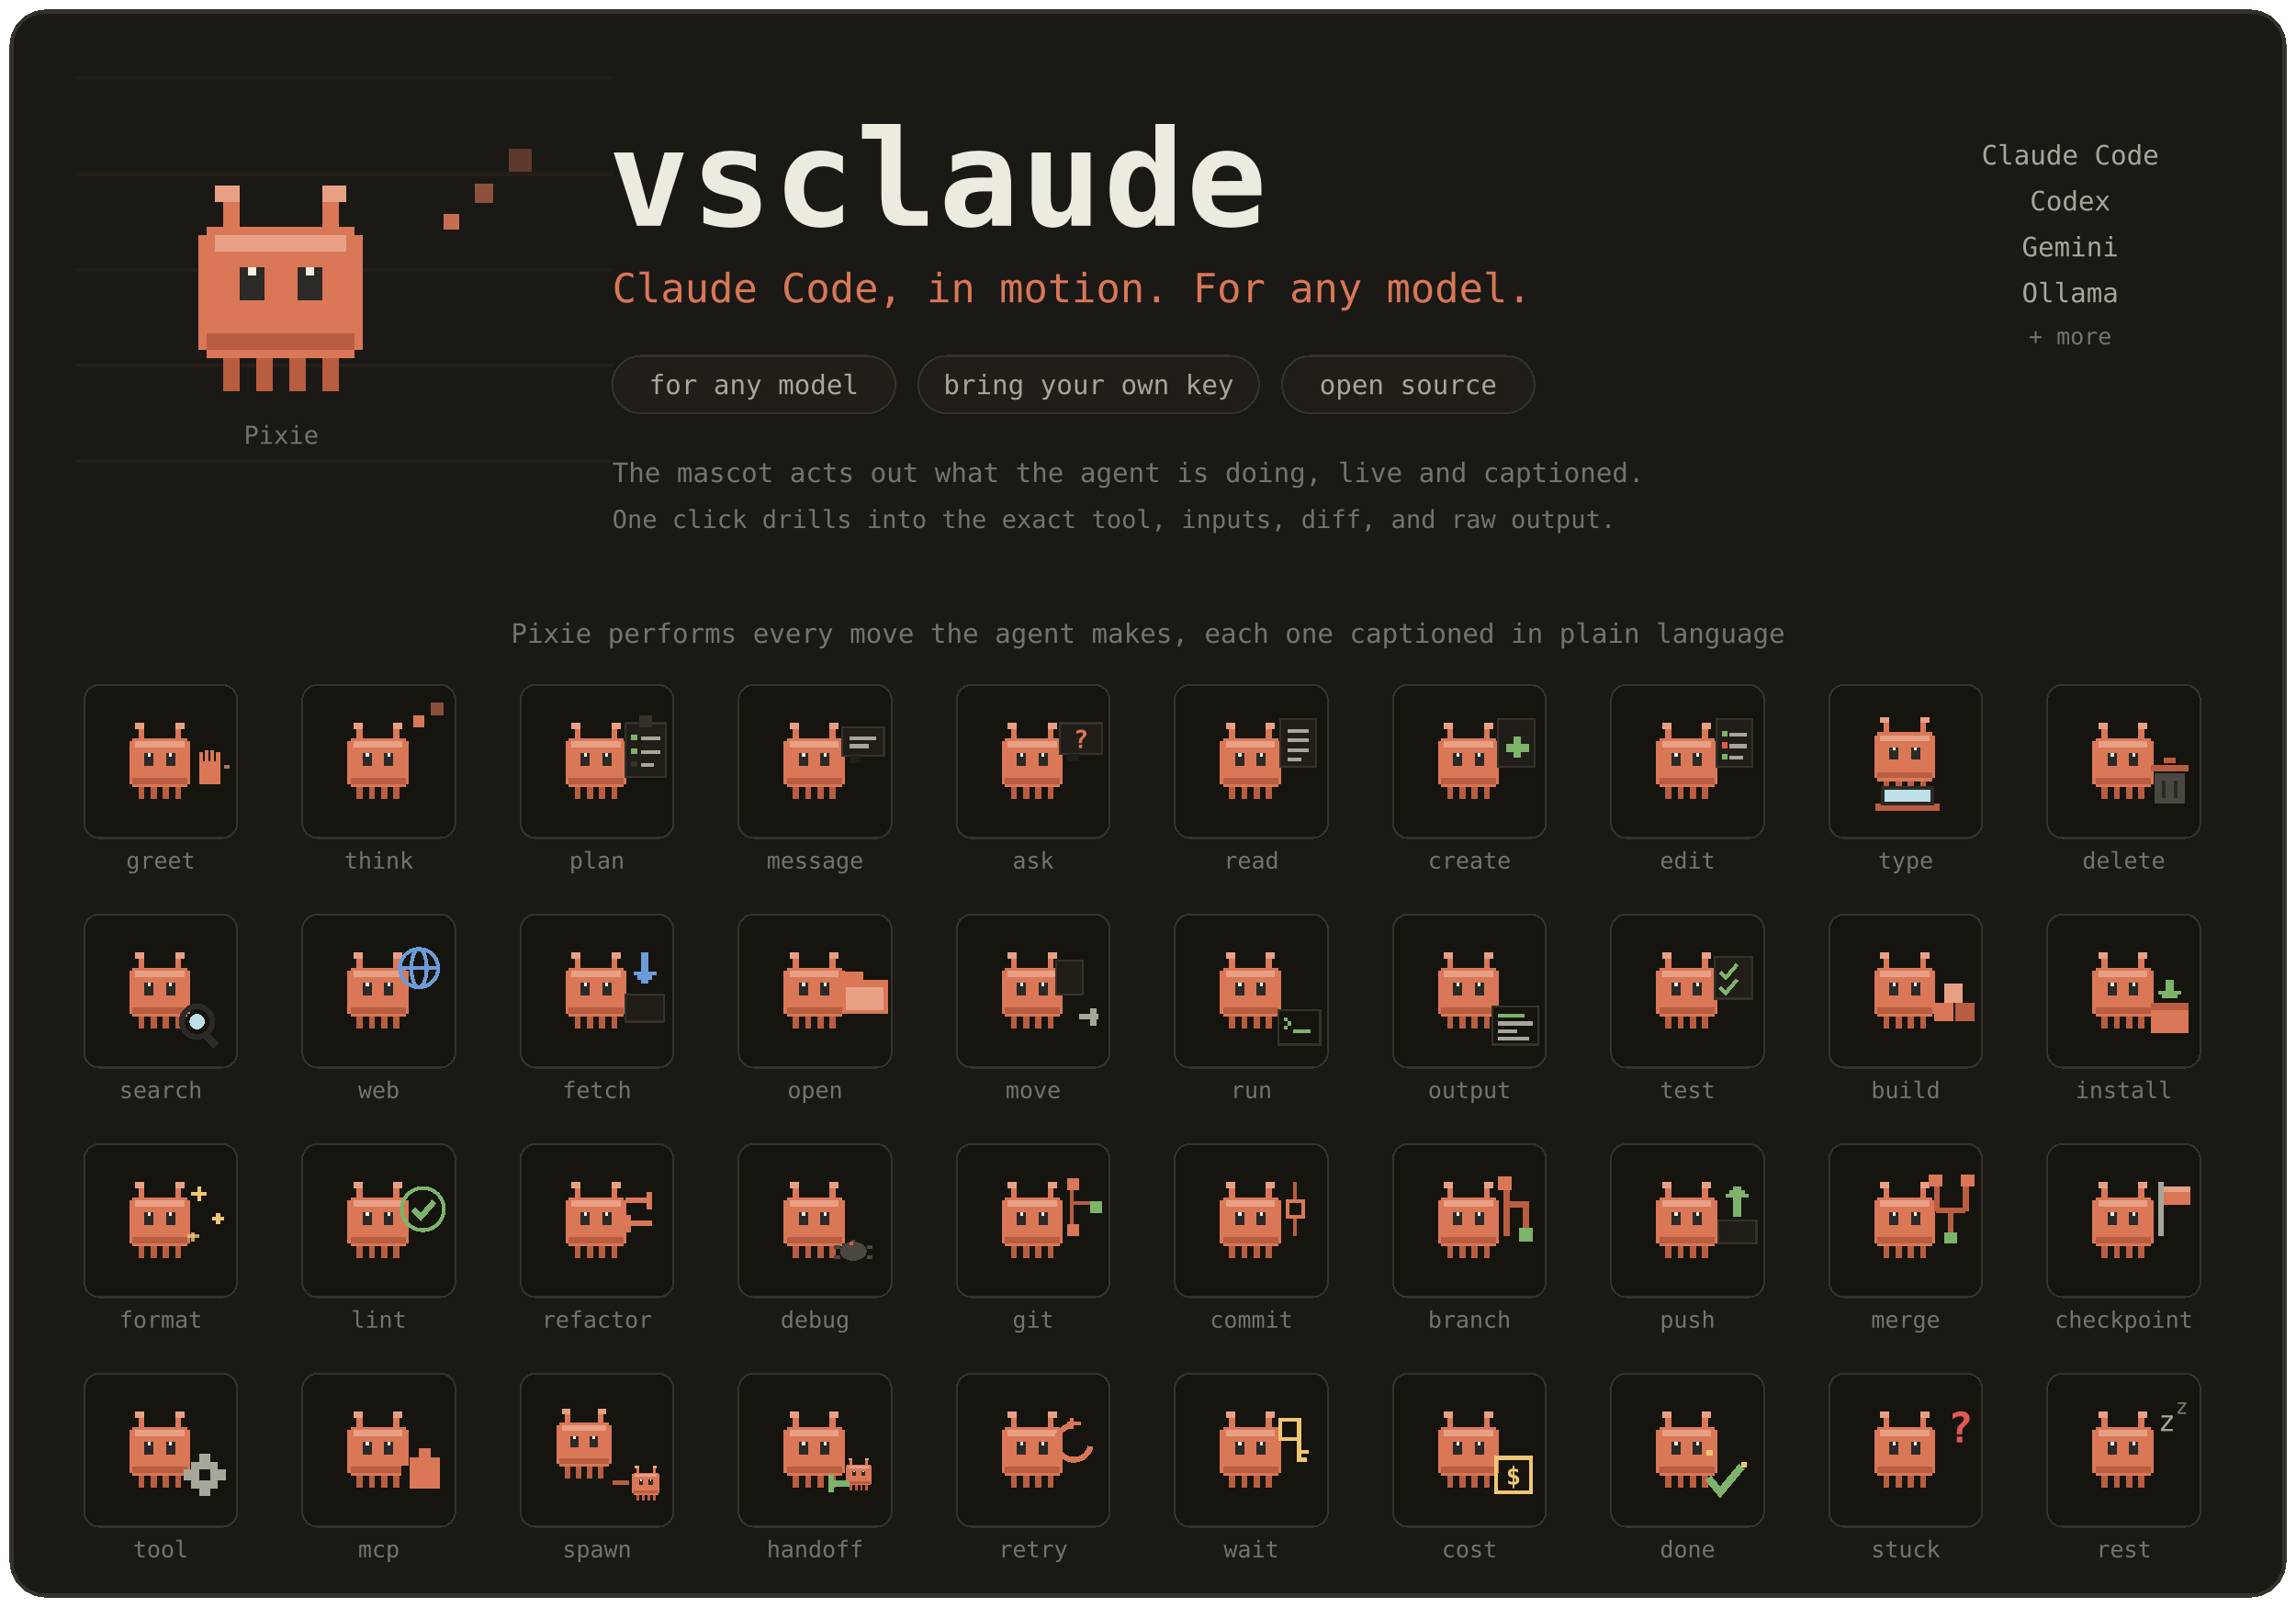
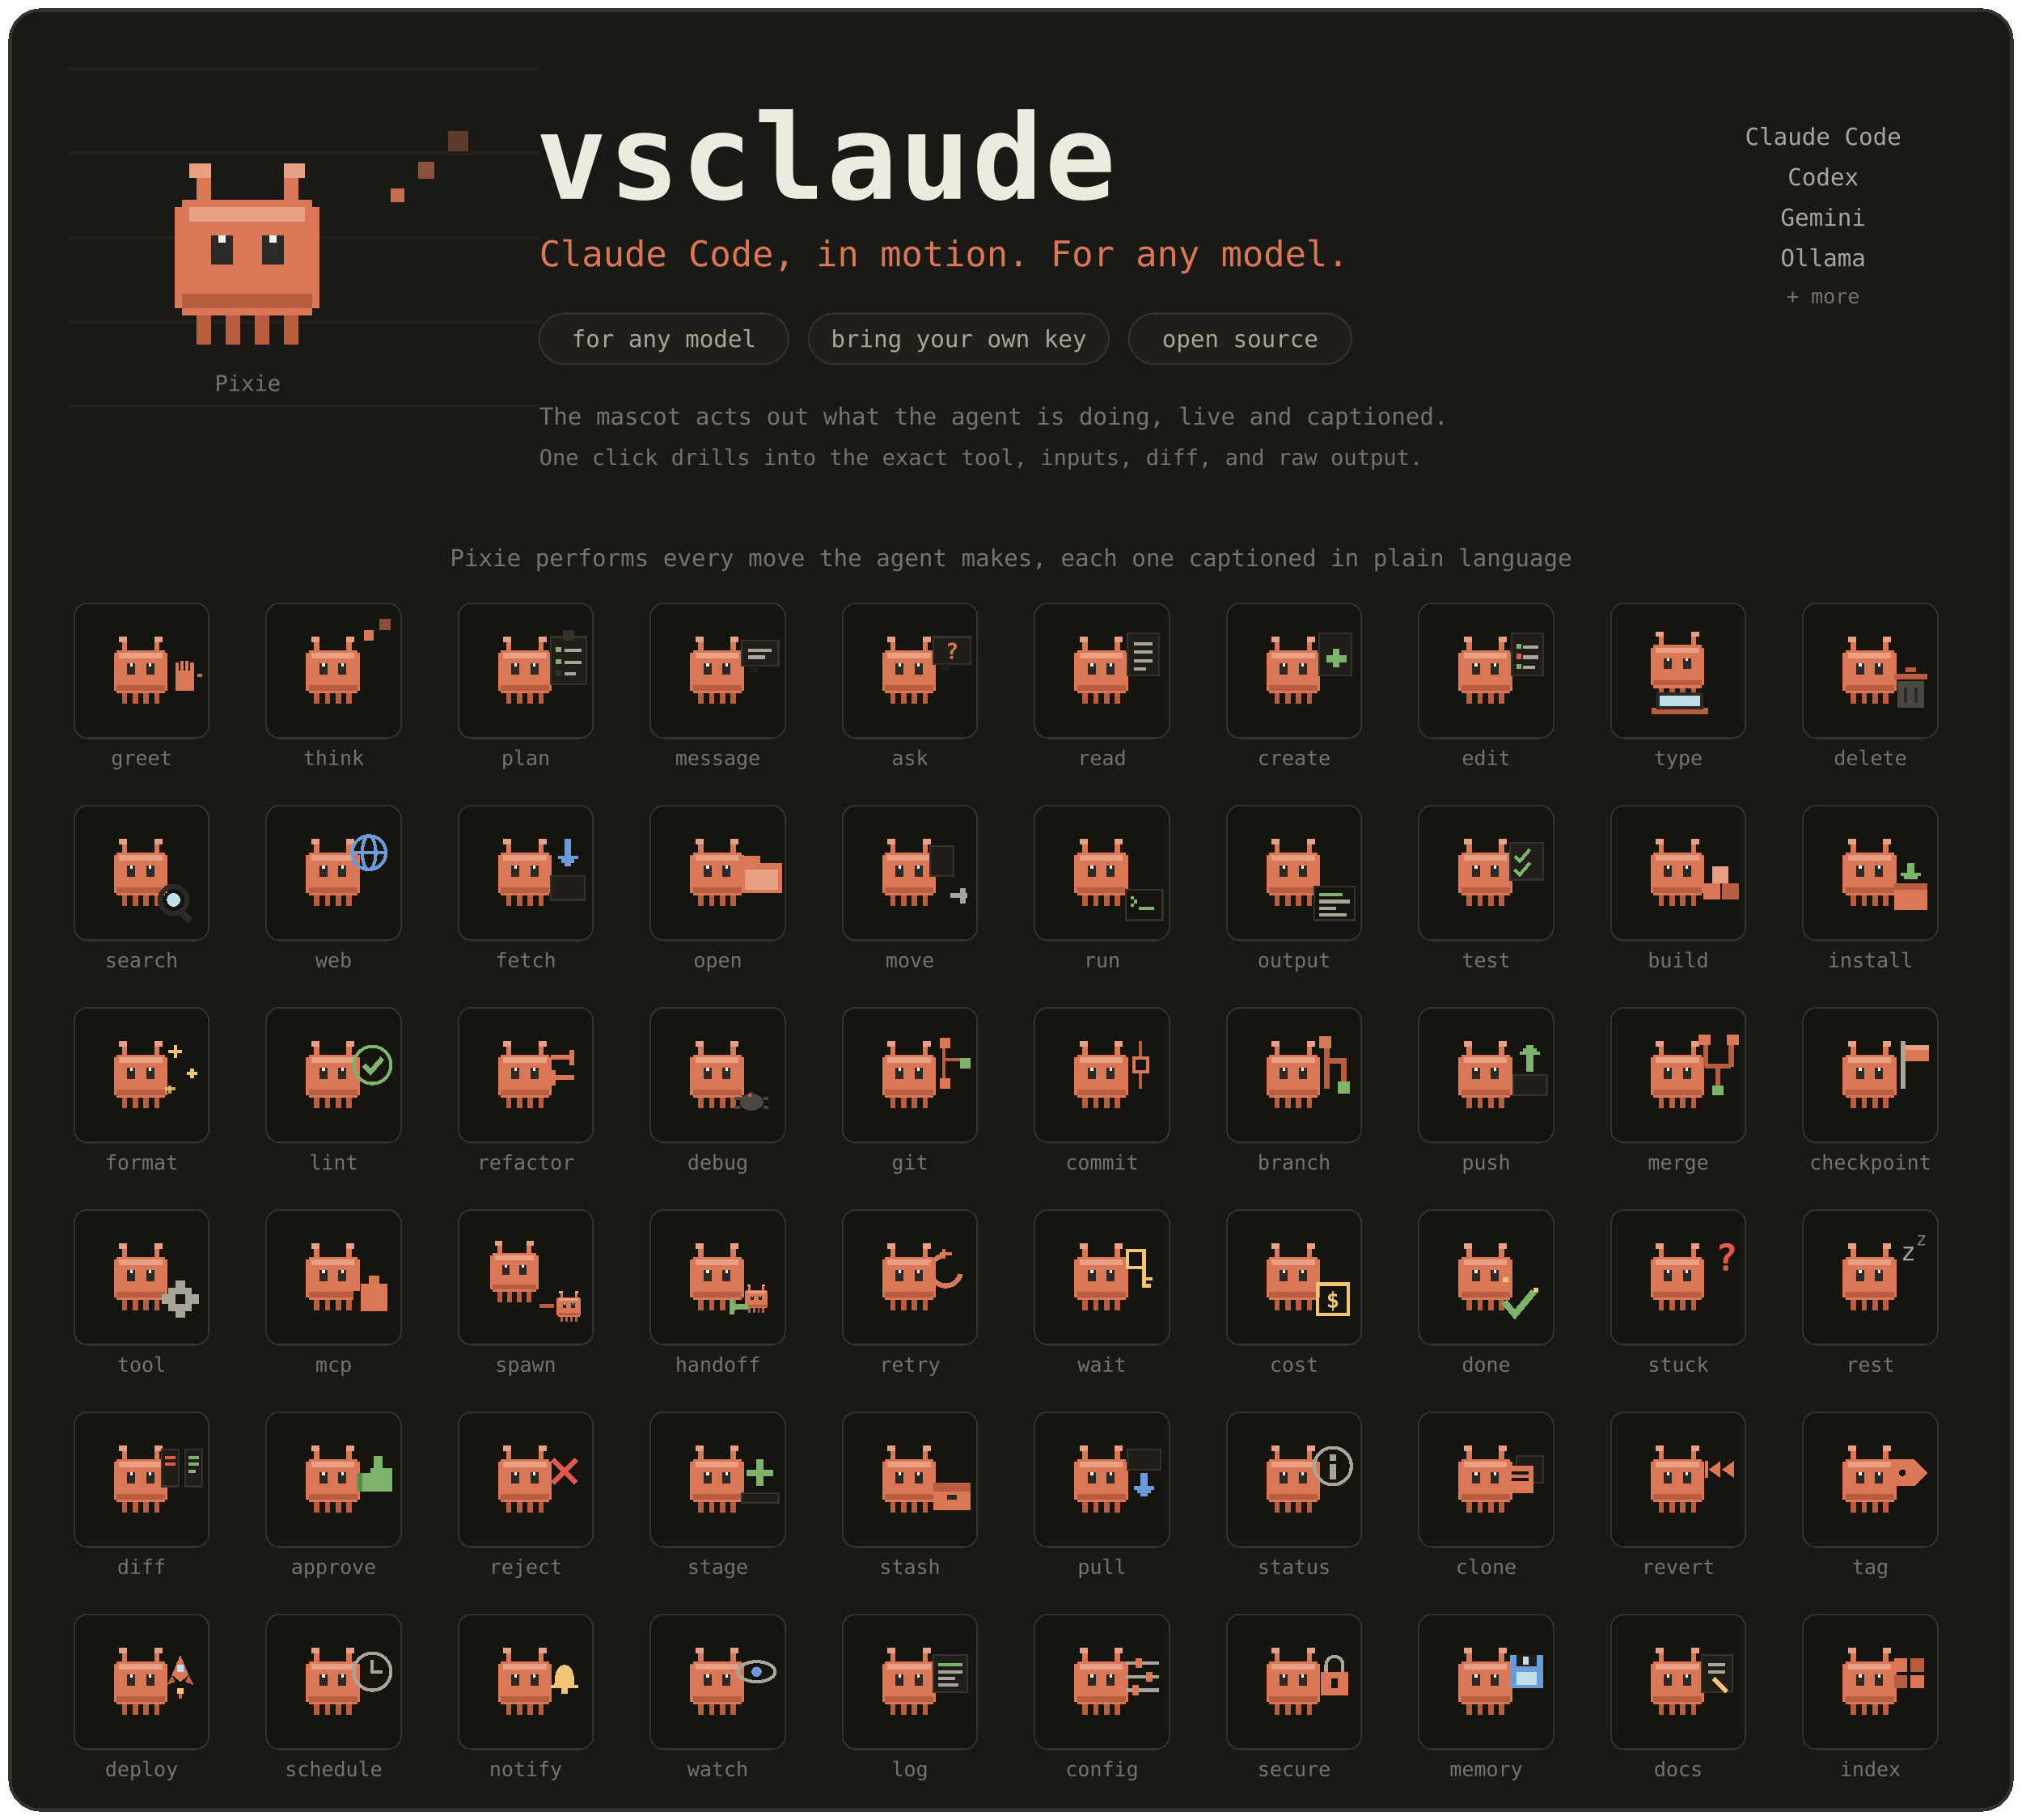
- <svg xmlns="http://www.w3.org/2000/svg" width="1200" height="840" viewBox="0 0 1200 840" font-family="'JetBrains Mono','SF Mono','DejaVu Sans Mono',monospace" shape-rendering="crispEdges">
+ <svg xmlns="http://www.w3.org/2000/svg" width="1200" height="1080" viewBox="0 0 1200 1080" font-family="'JetBrains Mono','SF Mono','DejaVu Sans Mono',monospace" shape-rendering="crispEdges">
  <defs>
    <g id="pixie">
      <rect x="9" y="4" width="2" height="4" fill="#d97757" />
      <rect x="8" y="3" width="3" height="2" fill="#e8a085" />
      <rect x="21" y="4" width="2" height="4" fill="#d97757" />
      <rect x="21" y="3" width="3" height="2" fill="#e8a085" />
      <rect x="7" y="8" width="18" height="16" fill="#d97757" />
      <rect x="6" y="9" width="20" height="14" fill="#d97757" />
      <rect x="8" y="9" width="16" height="2" fill="#e8a085" />
      <rect x="7" y="21" width="18" height="2" fill="#b85d40" />
      <rect x="11" y="13" width="3" height="4" fill="#2b2a27" />
      <rect x="18" y="13" width="3" height="4" fill="#2b2a27" />
      <rect x="12" y="13" width="1" height="1" fill="#f4efe2" />
      <rect x="19" y="13" width="1" height="1" fill="#f4efe2" />
      <rect x="9" y="24" width="2" height="4" fill="#b85d40" />
      <rect x="13" y="24" width="2" height="4" fill="#b85d40" />
      <rect x="17" y="24" width="2" height="4" fill="#b85d40" />
      <rect x="21" y="24" width="2" height="4" fill="#b85d40" />
    </g>
  </defs>
-   <rect x="6" y="6" width="1188" height="828" rx="18" fill="#1a1915" stroke="#34322a" stroke-width="2" />
+   <rect x="6" y="6" width="1188" height="1068" rx="18" fill="#1a1915" stroke="#34322a" stroke-width="2" />
  <g opacity="0.06" fill="#d97757">
    <rect x="40" y="40" width="280" height="2" />
    <rect x="40" y="90" width="280" height="2" />
    <rect x="40" y="140" width="280" height="2" />
    <rect x="40" y="190" width="280" height="2" />
    <rect x="40" y="240" width="280" height="2" />
  </g>
  <use href="#pixie" transform="translate(78,84) scale(4.3)" />
  <text x="147" y="232" font-size="13" fill="#75736b" text-anchor="middle">Pixie</text>
  <g fill="#d97757">
    <rect x="232" y="112" width="8" height="8" opacity="0.9" />
    <rect x="248" y="96" width="10" height="10" opacity="0.6" />
    <rect x="266" y="78" width="12" height="12" opacity="0.35" />
  </g>
  <text x="318" y="118" font-size="70" font-weight="700" fill="#edeae0" letter-spacing="1">vsclaude</text>
  <text x="320" y="158" font-size="21" fill="#d97757">Claude Code, in motion. For any model.</text>
  <g font-size="14" fill="#a8a69b" text-anchor="middle">
    <rect x="320" y="186" width="148" height="30" rx="15" fill="#211d18" stroke="#34322a" />
    <text x="394" y="206">for any model</text>
    <rect x="480" y="186" width="178" height="30" rx="15" fill="#211d18" stroke="#34322a" />
    <text x="569" y="206">bring your own key</text>
    <rect x="670" y="186" width="132" height="30" rx="15" fill="#211d18" stroke="#34322a" />
    <text x="736" y="206">open source</text>
  </g>
  <text x="320" y="252" font-size="14" fill="#75736b">The mascot acts out what the agent is doing, live and captioned.</text>
  <text x="320" y="276" font-size="13" fill="#75736b">One click drills into the exact tool, inputs, diff, and raw output.</text>
  <text x="1082" y="86" font-size="14" fill="#a8a69b" text-anchor="middle">Claude Code</text>
  <text x="1082" y="110" font-size="14" fill="#a8a69b" text-anchor="middle">Codex</text>
  <text x="1082" y="134" font-size="14" fill="#a8a69b" text-anchor="middle">Gemini</text>
  <text x="1082" y="158" font-size="14" fill="#a8a69b" text-anchor="middle">Ollama</text>
  <text x="1082" y="180" font-size="12" fill="#75736b" text-anchor="middle">+ more</text>
  <text x="600" y="336" font-size="14" fill="#75736b" text-anchor="middle">Pixie performs every move the agent makes, each one captioned in plain language</text>
  <g transform="translate(44 358)">
    <rect width="80" height="80" rx="8" fill="#15140f" stroke="#34322a" />
    <use href="#pixie" transform="translate(14 15) scale(1.6)" />
    <rect x="60" y="40" width="11" height="12" fill="#d97757" />
    <rect x="60" y="35" width="2" height="6" fill="#d97757" />
    <rect x="63" y="34" width="2" height="7" fill="#d97757" />
    <rect x="66" y="34" width="2" height="7" fill="#d97757" />
    <rect x="69" y="35" width="2" height="6" fill="#d97757" />
    <rect x="73" y="42" width="3" height="2" fill="#e8a085" opacity="0.7" />
  </g>
  <text x="84" y="454" font-size="12" fill="#75736b" text-anchor="middle">greet</text>
  <g transform="translate(158 358)">
    <rect width="80" height="80" rx="8" fill="#15140f" stroke="#34322a" />
    <use href="#pixie" transform="translate(14 15) scale(1.6)" />
    <rect x="58" y="16" width="6" height="6" fill="#d97757" />
    <rect x="67" y="9" width="7" height="7" fill="#d97757" opacity="0.6" />
  </g>
  <text x="198" y="454" font-size="12" fill="#75736b" text-anchor="middle">think</text>
  <g transform="translate(272 358)">
    <rect width="80" height="80" rx="8" fill="#15140f" stroke="#34322a" />
    <use href="#pixie" transform="translate(14 15) scale(1.6)" />
    <rect x="55" y="20" width="21" height="28" fill="#211d18" stroke="#34322a" />
    <rect x="62" y="16" width="7" height="6" fill="#34322a" />
    <rect x="58" y="26" width="3" height="3" fill="#7db36a" />
    <rect x="63" y="27" width="10" height="2" fill="#a8a69b" />
    <rect x="58" y="33" width="3" height="3" fill="#7db36a" />
    <rect x="63" y="34" width="10" height="2" fill="#a8a69b" />
    <rect x="58" y="40" width="3" height="3" fill="#34322a" />
    <rect x="63" y="41" width="7" height="2" fill="#a8a69b" />
  </g>
  <text x="312" y="454" font-size="12" fill="#75736b" text-anchor="middle">plan</text>
  <g transform="translate(386 358)">
    <rect width="80" height="80" rx="8" fill="#15140f" stroke="#34322a" />
    <use href="#pixie" transform="translate(14 15) scale(1.6)" />
    <rect x="54" y="22" width="22" height="15" fill="#211d18" stroke="#34322a" />
    <rect x="58" y="37" width="6" height="4" fill="#211d18" />
    <rect x="58" y="27" width="14" height="2" fill="#a8a69b" />
    <rect x="58" y="31" width="10" height="2" fill="#a8a69b" />
  </g>
  <text x="426" y="454" font-size="12" fill="#75736b" text-anchor="middle">message</text>
  <g transform="translate(500 358)">
    <rect width="80" height="80" rx="8" fill="#15140f" stroke="#34322a" />
    <use href="#pixie" transform="translate(14 15) scale(1.6)" />
    <rect x="54" y="20" width="22" height="16" fill="#211d18" stroke="#34322a" />
    <rect x="58" y="36" width="6" height="4" fill="#211d18" />
    <text x="65" y="33" font-size="13" font-weight="700" fill="#d97757" text-anchor="middle">?</text>
  </g>
  <text x="540" y="454" font-size="12" fill="#75736b" text-anchor="middle">ask</text>
  <g transform="translate(614 358)">
    <rect width="80" height="80" rx="8" fill="#15140f" stroke="#34322a" />
    <use href="#pixie" transform="translate(14 15) scale(1.6)" />
    <rect x="55" y="18" width="19" height="25" fill="#211d18" stroke="#34322a" />
    <rect x="59" y="23" width="11" height="2" fill="#a8a69b" />
    <rect x="59" y="28" width="11" height="2" fill="#a8a69b" />
    <rect x="59" y="33" width="11" height="2" fill="#a8a69b" />
    <rect x="59" y="38" width="7" height="2" fill="#a8a69b" />
  </g>
  <text x="654" y="454" font-size="12" fill="#75736b" text-anchor="middle">read</text>
  <g transform="translate(728 358)">
    <rect width="80" height="80" rx="8" fill="#15140f" stroke="#34322a" />
    <use href="#pixie" transform="translate(14 15) scale(1.6)" />
    <rect x="55" y="18" width="19" height="25" fill="#211d18" stroke="#34322a" />
    <rect x="63" y="27" width="4" height="11" fill="#7db36a" />
    <rect x="59" y="31" width="12" height="4" fill="#7db36a" />
  </g>
  <text x="768" y="454" font-size="12" fill="#75736b" text-anchor="middle">create</text>
  <g transform="translate(842 358)">
    <rect width="80" height="80" rx="8" fill="#15140f" stroke="#34322a" />
    <use href="#pixie" transform="translate(14 15) scale(1.6)" />
    <rect x="55" y="18" width="19" height="25" fill="#211d18" stroke="#34322a" />
    <rect x="58" y="24" width="3" height="3" fill="#7db36a" />
    <rect x="62" y="25" width="9" height="2" fill="#a8a69b" />
    <rect x="58" y="30" width="3" height="3" fill="#e0594e" />
    <rect x="62" y="31" width="9" height="2" fill="#a8a69b" />
    <rect x="58" y="36" width="3" height="3" fill="#7db36a" />
    <rect x="62" y="37" width="7" height="2" fill="#a8a69b" />
  </g>
  <text x="882" y="454" font-size="12" fill="#75736b" text-anchor="middle">edit</text>
  <g transform="translate(956 358)">
    <rect width="80" height="80" rx="8" fill="#15140f" stroke="#34322a" />
    <use href="#pixie" transform="translate(14 12) scale(1.6)" />
    <rect x="24" y="62" width="34" height="4" fill="#b85d40" />
    <rect x="27" y="53" width="28" height="10" fill="#2b2a27" />
    <rect x="29" y="55" width="24" height="6" fill="#bfe0e8" />
  </g>
  <text x="996" y="454" font-size="12" fill="#75736b" text-anchor="middle">type</text>
  <g transform="translate(1070 358)">
    <rect width="80" height="80" rx="8" fill="#15140f" stroke="#34322a" />
    <use href="#pixie" transform="translate(14 15) scale(1.6)" />
    <rect x="56" y="46" width="16" height="16" fill="#4a4640" />
    <rect x="54" y="42" width="20" height="3" fill="#b85d40" />
    <rect x="61" y="38" width="6" height="3" fill="#b85d40" />
    <rect x="60" y="50" width="2" height="9" fill="#2b2a27" />
    <rect x="66" y="50" width="2" height="9" fill="#2b2a27" />
  </g>
  <text x="1110" y="454" font-size="12" fill="#75736b" text-anchor="middle">delete</text>
  <g transform="translate(44 478)">
    <rect width="80" height="80" rx="8" fill="#15140f" stroke="#34322a" />
    <use href="#pixie" transform="translate(14 15) scale(1.6)" />
    <circle cx="59" cy="56" r="8" fill="none" stroke="#2b2a27" stroke-width="3" />
    <circle cx="59" cy="56" r="4" fill="#bfe0e8" />
    <rect x="64" y="61" width="9" height="4" fill="#2b2a27" transform="rotate(45 64 61)" />
  </g>
  <text x="84" y="574" font-size="12" fill="#75736b" text-anchor="middle">search</text>
  <g transform="translate(158 478)">
    <rect width="80" height="80" rx="8" fill="#15140f" stroke="#34322a" />
    <use href="#pixie" transform="translate(14 15) scale(1.6)" />
    <circle cx="61" cy="28" r="10" fill="none" stroke="#6c9bd9" stroke-width="2" />
    <rect x="51" y="27" width="20" height="2" fill="#6c9bd9" />
    <ellipse cx="61" cy="28" rx="4" ry="10" fill="none" stroke="#6c9bd9" stroke-width="2" />
  </g>
  <text x="198" y="574" font-size="12" fill="#75736b" text-anchor="middle">web</text>
  <g transform="translate(272 478)">
    <rect width="80" height="80" rx="8" fill="#15140f" stroke="#34322a" />
    <use href="#pixie" transform="translate(14 15) scale(1.6)" />
    <rect x="55" y="42" width="20" height="14" fill="#211d18" stroke="#34322a" />
    <rect x="63" y="20" width="4" height="12" fill="#6c9bd9" />
    <rect x="59" y="30" width="12" height="2" fill="#6c9bd9" />
    <rect x="61" y="32" width="8" height="2" fill="#6c9bd9" />
    <rect x="63" y="34" width="4" height="2" fill="#6c9bd9" />
  </g>
  <text x="312" y="574" font-size="12" fill="#75736b" text-anchor="middle">fetch</text>
  <g transform="translate(386 478)">
    <rect width="80" height="80" rx="8" fill="#15140f" stroke="#34322a" />
    <use href="#pixie" transform="translate(14 15) scale(1.6)" />
    <rect x="54" y="30" width="11" height="5" fill="#d97757" />
    <rect x="54" y="34" width="24" height="18" fill="#d97757" />
    <rect x="56" y="38" width="20" height="12" fill="#e8a085" />
  </g>
  <text x="426" y="574" font-size="12" fill="#75736b" text-anchor="middle">open</text>
  <g transform="translate(500 478)">
    <rect width="80" height="80" rx="8" fill="#15140f" stroke="#34322a" />
    <use href="#pixie" transform="translate(14 15) scale(1.6)" />
    <rect x="52" y="24" width="14" height="18" fill="#211d18" stroke="#34322a" />
    <rect x="64" y="52" width="10" height="3" fill="#a8a69b" />
    <rect x="70" y="49" width="3" height="3" fill="#a8a69b" />
    <rect x="70" y="55" width="3" height="3" fill="#a8a69b" />
  </g>
  <text x="540" y="574" font-size="12" fill="#75736b" text-anchor="middle">move</text>
  <g transform="translate(614 478)">
    <rect width="80" height="80" rx="8" fill="#15140f" stroke="#34322a" />
    <use href="#pixie" transform="translate(14 15) scale(1.6)" />
    <rect x="54" y="50" width="22" height="18" fill="#15140f" stroke="#34322a" />
    <rect x="57" y="54" width="2" height="2" fill="#7db36a" />
    <rect x="59" y="56" width="2" height="2" fill="#7db36a" />
    <rect x="57" y="58" width="2" height="2" fill="#7db36a" />
    <rect x="62" y="60" width="9" height="2" fill="#7db36a" />
  </g>
  <text x="654" y="574" font-size="12" fill="#75736b" text-anchor="middle">run</text>
  <g transform="translate(728 478)">
    <rect width="80" height="80" rx="8" fill="#15140f" stroke="#34322a" />
    <use href="#pixie" transform="translate(14 15) scale(1.6)" />
    <rect x="52" y="48" width="24" height="20" fill="#15140f" stroke="#34322a" />
    <rect x="55" y="52" width="14" height="2" fill="#7db36a" />
    <rect x="55" y="56" width="18" height="2" fill="#a8a69b" />
    <rect x="55" y="60" width="10" height="2" fill="#a8a69b" />
    <rect x="55" y="64" width="16" height="2" fill="#a8a69b" />
  </g>
  <text x="768" y="574" font-size="12" fill="#75736b" text-anchor="middle">output</text>
  <g transform="translate(842 478)">
    <rect width="80" height="80" rx="8" fill="#15140f" stroke="#34322a" />
    <use href="#pixie" transform="translate(14 15) scale(1.6)" />
    <rect x="54" y="22" width="20" height="22" fill="#211d18" stroke="#34322a" />
    <path d="M 57 30 l 3 3 l 6 -7" stroke="#7db36a" stroke-width="2" fill="none" />
    <path d="M 57 38 l 3 3 l 6 -7" stroke="#7db36a" stroke-width="2" fill="none" />
  </g>
  <text x="882" y="574" font-size="12" fill="#75736b" text-anchor="middle">test</text>
  <g transform="translate(956 478)">
    <rect width="80" height="80" rx="8" fill="#15140f" stroke="#34322a" />
    <use href="#pixie" transform="translate(14 15) scale(1.6)" />
    <rect x="55" y="46" width="10" height="10" fill="#d97757" />
    <rect x="66" y="46" width="10" height="10" fill="#b85d40" />
    <rect x="60" y="36" width="10" height="10" fill="#e8a085" />
  </g>
  <text x="996" y="574" font-size="12" fill="#75736b" text-anchor="middle">build</text>
  <g transform="translate(1070 478)">
    <rect width="80" height="80" rx="8" fill="#15140f" stroke="#34322a" />
    <use href="#pixie" transform="translate(14 15) scale(1.6)" />
    <rect x="62" y="34" width="4" height="9" fill="#7db36a" />
    <rect x="58" y="40" width="12" height="2" fill="#7db36a" />
    <rect x="60" y="42" width="8" height="2" fill="#7db36a" />
    <rect x="54" y="46" width="20" height="16" fill="#d97757" />
    <rect x="54" y="46" width="20" height="4" fill="#b85d40" />
  </g>
  <text x="1110" y="574" font-size="12" fill="#75736b" text-anchor="middle">install</text>
  <g transform="translate(44 598)">
    <rect width="80" height="80" rx="8" fill="#15140f" stroke="#34322a" />
    <use href="#pixie" transform="translate(14 15) scale(1.6)" />
    <rect x="59" y="22" width="2" height="8" fill="#f0c674" />
    <rect x="56" y="25" width="8" height="2" fill="#f0c674" />
    <rect x="69" y="36" width="2" height="6" fill="#f0c674" />
    <rect x="67" y="38" width="6" height="2" fill="#f0c674" />
    <rect x="56" y="46" width="2" height="5" fill="#f0c674" opacity="0.8" />
    <rect x="54" y="47" width="6" height="2" fill="#f0c674" opacity="0.8" />
  </g>
  <text x="84" y="694" font-size="12" fill="#75736b" text-anchor="middle">format</text>
  <g transform="translate(158 598)">
    <rect width="80" height="80" rx="8" fill="#15140f" stroke="#34322a" />
    <use href="#pixie" transform="translate(14 15) scale(1.6)" />
    <circle cx="63" cy="34" r="11" fill="none" stroke="#7db36a" stroke-width="2" />
    <path d="M 58 34 l 4 4 l 7 -8" stroke="#7db36a" stroke-width="3" fill="none" />
  </g>
  <text x="198" y="694" font-size="12" fill="#75736b" text-anchor="middle">lint</text>
  <g transform="translate(272 598)">
    <rect width="80" height="80" rx="8" fill="#15140f" stroke="#34322a" />
    <use href="#pixie" transform="translate(14 15) scale(1.6)" />
    <rect x="55" y="28" width="14" height="3" fill="#d97757" />
    <rect x="66" y="25" width="3" height="3" fill="#d97757" />
    <rect x="66" y="31" width="3" height="3" fill="#d97757" />
    <rect x="55" y="40" width="14" height="3" fill="#d97757" />
    <rect x="55" y="37" width="3" height="3" fill="#d97757" />
    <rect x="55" y="43" width="3" height="3" fill="#d97757" />
  </g>
  <text x="312" y="694" font-size="12" fill="#75736b" text-anchor="middle">refactor</text>
  <g transform="translate(386 598)">
    <rect width="80" height="80" rx="8" fill="#15140f" stroke="#34322a" />
    <use href="#pixie" transform="translate(14 15) scale(1.6)" />
    <ellipse cx="60" cy="56" rx="7" ry="5" fill="#4a4640" />
    <rect x="59" y="50" width="2" height="3" fill="#4a4640" />
    <rect x="58" y="51" width="2" height="2" fill="#e0594e" />
    <rect x="50" y="53" width="3" height="2" fill="#4a4640" />
    <rect x="50" y="58" width="3" height="2" fill="#4a4640" />
    <rect x="67" y="53" width="3" height="2" fill="#4a4640" />
    <rect x="67" y="58" width="3" height="2" fill="#4a4640" />
  </g>
  <text x="426" y="694" font-size="12" fill="#75736b" text-anchor="middle">debug</text>
  <g transform="translate(500 598)">
    <rect width="80" height="80" rx="8" fill="#15140f" stroke="#34322a" />
    <use href="#pixie" transform="translate(14 15) scale(1.6)" />
    <rect x="58" y="18" width="6" height="6" fill="#d97757" />
    <rect x="58" y="42" width="6" height="6" fill="#d97757" />
    <rect x="59" y="24" width="2" height="18" fill="#b85d40" />
    <rect x="61" y="30" width="9" height="2" fill="#b85d40" />
    <rect x="70" y="30" width="6" height="6" fill="#7db36a" />
  </g>
  <text x="540" y="694" font-size="12" fill="#75736b" text-anchor="middle">git</text>
  <g transform="translate(614 598)">
    <rect width="80" height="80" rx="8" fill="#15140f" stroke="#34322a" />
    <use href="#pixie" transform="translate(14 15) scale(1.6)" />
    <rect x="62" y="20" width="2" height="28" fill="#b85d40" />
    <rect x="58" y="29" width="10" height="10" fill="#d97757" />
    <rect x="60" y="31" width="6" height="6" fill="#15140f" />
  </g>
  <text x="654" y="694" font-size="12" fill="#75736b" text-anchor="middle">commit</text>
  <g transform="translate(728 598)">
    <rect width="80" height="80" rx="8" fill="#15140f" stroke="#34322a" />
    <use href="#pixie" transform="translate(14 15) scale(1.6)" />
    <rect x="58" y="20" width="3" height="28" fill="#b85d40" />
    <rect x="59" y="30" width="12" height="3" fill="#b85d40" />
    <rect x="68" y="30" width="3" height="18" fill="#b85d40" />
    <rect x="55" y="17" width="7" height="7" fill="#d97757" />
    <rect x="66" y="44" width="7" height="7" fill="#7db36a" />
  </g>
  <text x="768" y="694" font-size="12" fill="#75736b" text-anchor="middle">branch</text>
  <g transform="translate(842 598)">
    <rect width="80" height="80" rx="8" fill="#15140f" stroke="#34322a" />
    <use href="#pixie" transform="translate(14 15) scale(1.6)" />
    <rect x="56" y="40" width="20" height="12" fill="#211d18" stroke="#34322a" />
    <rect x="64" y="22" width="4" height="16" fill="#7db36a" />
    <rect x="60" y="26" width="12" height="2" fill="#7db36a" />
    <rect x="62" y="24" width="8" height="2" fill="#7db36a" />
    <rect x="64" y="22" width="4" height="2" fill="#7db36a" />
  </g>
  <text x="882" y="694" font-size="12" fill="#75736b" text-anchor="middle">push</text>
  <g transform="translate(956 598)">
    <rect width="80" height="80" rx="8" fill="#15140f" stroke="#34322a" />
    <use href="#pixie" transform="translate(14 15) scale(1.6)" />
    <rect x="55" y="20" width="3" height="15" fill="#b85d40" />
    <rect x="70" y="20" width="3" height="15" fill="#b85d40" />
    <rect x="56" y="33" width="15" height="3" fill="#b85d40" />
    <rect x="62" y="35" width="3" height="13" fill="#b85d40" />
    <rect x="52" y="16" width="7" height="6" fill="#d97757" />
    <rect x="69" y="16" width="7" height="6" fill="#d97757" />
    <rect x="60" y="46" width="7" height="6" fill="#7db36a" />
  </g>
  <text x="996" y="694" font-size="12" fill="#75736b" text-anchor="middle">merge</text>
  <g transform="translate(1070 598)">
    <rect width="80" height="80" rx="8" fill="#15140f" stroke="#34322a" />
    <use href="#pixie" transform="translate(14 15) scale(1.6)" />
    <rect x="58" y="20" width="3" height="28" fill="#a8a69b" />
    <rect x="61" y="22" width="14" height="10" fill="#d97757" />
    <rect x="61" y="22" width="14" height="3" fill="#e8a085" />
  </g>
  <text x="1110" y="694" font-size="12" fill="#75736b" text-anchor="middle">checkpoint</text>
  <g transform="translate(44 718)">
    <rect width="80" height="80" rx="8" fill="#15140f" stroke="#34322a" />
    <use href="#pixie" transform="translate(14 15) scale(1.6)" />
    <rect x="56" y="46" width="14" height="14" fill="#a8a69b" />
    <rect x="60" y="42" width="6" height="4" fill="#a8a69b" />
    <rect x="60" y="60" width="6" height="4" fill="#a8a69b" />
    <rect x="52" y="50" width="4" height="6" fill="#a8a69b" />
    <rect x="70" y="50" width="4" height="6" fill="#a8a69b" />
    <rect x="60" y="50" width="6" height="6" fill="#15140f" />
  </g>
  <text x="84" y="814" font-size="12" fill="#75736b" text-anchor="middle">tool</text>
  <g transform="translate(158 718)">
    <rect width="80" height="80" rx="8" fill="#15140f" stroke="#34322a" />
    <use href="#pixie" transform="translate(14 15) scale(1.6)" />
    <rect x="56" y="44" width="16" height="16" fill="#d97757" />
    <rect x="61" y="39" width="6" height="5" fill="#d97757" />
    <rect x="52" y="48" width="4" height="6" fill="#15140f" />
  </g>
  <text x="198" y="814" font-size="12" fill="#75736b" text-anchor="middle">mcp</text>
  <g transform="translate(272 718)">
    <rect width="80" height="80" rx="8" fill="#15140f" stroke="#34322a" />
    <use href="#pixie" transform="translate(10 14) scale(1.45)" />
    <rect x="48" y="56" width="9" height="2" fill="#b85d40" />
    <use href="#pixie" transform="translate(54 46) scale(0.72)" />
  </g>
  <text x="312" y="814" font-size="12" fill="#75736b" text-anchor="middle">spawn</text>
  <g transform="translate(386 718)">
    <rect width="80" height="80" rx="8" fill="#15140f" stroke="#34322a" />
    <use href="#pixie" transform="translate(14 15) scale(1.6)" />
    <use href="#pixie" transform="translate(52 42) scale(0.68)" />
    <rect x="47" y="56" width="11" height="3" fill="#7db36a" />
    <rect x="47" y="53" width="3" height="3" fill="#7db36a" />
    <rect x="47" y="59" width="3" height="3" fill="#7db36a" />
  </g>
  <text x="426" y="814" font-size="12" fill="#75736b" text-anchor="middle">handoff</text>
  <g transform="translate(500 718)">
    <rect width="80" height="80" rx="8" fill="#15140f" stroke="#34322a" />
    <use href="#pixie" transform="translate(14 15) scale(1.6)" />
    <path d="M 70 38 A 9 9 0 1 1 61 27" fill="none" stroke="#d97757" stroke-width="3" />
    <rect x="58" y="25" width="7" height="2" fill="#d97757" />
    <rect x="59" y="23" width="2" height="6" fill="#d97757" />
  </g>
  <text x="540" y="814" font-size="12" fill="#75736b" text-anchor="middle">retry</text>
  <g transform="translate(614 718)">
    <rect width="80" height="80" rx="8" fill="#15140f" stroke="#34322a" />
    <use href="#pixie" transform="translate(14 15) scale(1.6)" />
    <rect x="55" y="24" width="10" height="10" fill="none" stroke="#f0c674" stroke-width="2" />
    <rect x="64" y="32" width="2" height="14" fill="#f0c674" />
    <rect x="66" y="40" width="4" height="2" fill="#f0c674" />
    <rect x="66" y="44" width="3" height="2" fill="#f0c674" />
  </g>
  <text x="654" y="814" font-size="12" fill="#75736b" text-anchor="middle">wait</text>
  <g transform="translate(728 718)">
    <rect width="80" height="80" rx="8" fill="#15140f" stroke="#34322a" />
    <use href="#pixie" transform="translate(14 15) scale(1.6)" />
    <rect x="54" y="44" width="18" height="18" fill="none" stroke="#f0c674" stroke-width="2" />
    <text x="63" y="58" font-size="13" font-weight="700" fill="#f0c674" text-anchor="middle">$</text>
  </g>
  <text x="768" y="814" font-size="12" fill="#75736b" text-anchor="middle">cost</text>
  <g transform="translate(842 718)">
    <rect width="80" height="80" rx="8" fill="#15140f" stroke="#34322a" />
    <use href="#pixie" transform="translate(14 15) scale(1.6)" />
    <path d="M 52 56 l 5 6 l 10 -12" fill="none" stroke="#7db36a" stroke-width="4" stroke-linecap="square" />
    <rect x="50" y="40" width="3" height="3" fill="#f0c674" />
    <rect x="68" y="46" width="3" height="3" fill="#f0c674" />
  </g>
  <text x="882" y="814" font-size="12" fill="#75736b" text-anchor="middle">done</text>
  <g transform="translate(956 718)">
    <rect width="80" height="80" rx="8" fill="#15140f" stroke="#34322a" />
    <use href="#pixie" transform="translate(14 15) scale(1.6)" />
    <text x="62" y="36" font-size="22" font-weight="700" fill="#e0594e">?</text>
  </g>
  <text x="996" y="814" font-size="12" fill="#75736b" text-anchor="middle">stuck</text>
  <g transform="translate(1070 718)">
    <rect width="80" height="80" rx="8" fill="#15140f" stroke="#34322a" />
    <use href="#pixie" transform="translate(14 15) scale(1.6)" />
    <text x="58" y="30" font-size="15" fill="#a8a69b">z</text>
    <text x="67" y="21" font-size="11" fill="#a8a69b" opacity="0.7">z</text>
  </g>
  <text x="1110" y="814" font-size="12" fill="#75736b" text-anchor="middle">rest</text>
+   <g transform="translate(44 838)">
+     <rect width="80" height="80" rx="8" fill="#15140f" stroke="#34322a" />
+     <use href="#pixie" transform="translate(14 15) scale(1.6)" />
+     <rect x="52" y="22" width="10" height="22" fill="#211d18" stroke="#34322a" />
+     <rect x="66" y="22" width="10" height="22" fill="#211d18" stroke="#34322a" />
+     <rect x="54" y="26" width="6" height="2" fill="#e0594e" />
+     <rect x="54" y="30" width="6" height="2" fill="#e0594e" />
+     <rect x="68" y="26" width="6" height="2" fill="#7db36a" />
+     <rect x="68" y="30" width="6" height="2" fill="#7db36a" />
+     <rect x="68" y="34" width="4" height="2" fill="#7db36a" />
+   </g>
+   <text x="84" y="934" font-size="12" fill="#75736b" text-anchor="middle">diff</text>
+   <g transform="translate(158 838)">
+     <rect width="80" height="80" rx="8" fill="#15140f" stroke="#34322a" />
+     <use href="#pixie" transform="translate(14 15) scale(1.6)" />
+     <rect x="54" y="36" width="3" height="11" fill="#5a8a47" />
+     <rect x="57" y="36" width="5" height="11" fill="#7db36a" />
+     <rect x="62" y="33" width="13" height="14" fill="#7db36a" />
+     <rect x="64" y="26" width="5" height="9" fill="#7db36a" />
+   </g>
+   <text x="198" y="934" font-size="12" fill="#75736b" text-anchor="middle">approve</text>
+   <g transform="translate(272 838)">
+     <rect width="80" height="80" rx="8" fill="#15140f" stroke="#34322a" />
+     <use href="#pixie" transform="translate(14 15) scale(1.6)" />
+     <path d="M 56 28 l 14 14 M 70 28 l -14 14" stroke="#e0594e" stroke-width="3" fill="none" />
+   </g>
+   <text x="312" y="934" font-size="12" fill="#75736b" text-anchor="middle">reject</text>
+   <g transform="translate(386 838)">
+     <rect width="80" height="80" rx="8" fill="#15140f" stroke="#34322a" />
+     <use href="#pixie" transform="translate(14 15) scale(1.6)" />
+     <rect x="54" y="48" width="22" height="6" fill="#211d18" stroke="#34322a" />
+     <rect x="63" y="28" width="4" height="16" fill="#7db36a" />
+     <rect x="57" y="34" width="16" height="4" fill="#7db36a" />
+   </g>
+   <text x="426" y="934" font-size="12" fill="#75736b" text-anchor="middle">stage</text>
+   <g transform="translate(500 838)">
+     <rect width="80" height="80" rx="8" fill="#15140f" stroke="#34322a" />
+     <use href="#pixie" transform="translate(14 15) scale(1.6)" />
+     <rect x="54" y="42" width="22" height="16" fill="#d97757" />
+     <rect x="54" y="42" width="22" height="5" fill="#b85d40" />
+     <rect x="62" y="49" width="6" height="3" fill="#2b2a27" />
+   </g>
+   <text x="540" y="934" font-size="12" fill="#75736b" text-anchor="middle">stash</text>
+   <g transform="translate(614 838)">
+     <rect width="80" height="80" rx="8" fill="#15140f" stroke="#34322a" />
+     <use href="#pixie" transform="translate(14 15) scale(1.6)" />
+     <rect x="55" y="22" width="20" height="12" fill="#211d18" stroke="#34322a" />
+     <rect x="63" y="36" width="4" height="14" fill="#6c9bd9" />
+     <rect x="59" y="44" width="12" height="2" fill="#6c9bd9" />
+     <rect x="61" y="46" width="8" height="2" fill="#6c9bd9" />
+     <rect x="63" y="48" width="4" height="2" fill="#6c9bd9" />
+   </g>
+   <text x="654" y="934" font-size="12" fill="#75736b" text-anchor="middle">pull</text>
+   <g transform="translate(728 838)">
+     <rect width="80" height="80" rx="8" fill="#15140f" stroke="#34322a" />
+     <use href="#pixie" transform="translate(14 15) scale(1.6)" />
+     <circle cx="63" cy="32" r="11" fill="none" stroke="#a8a69b" stroke-width="2" />
+     <rect x="61" y="25" width="4" height="4" fill="#a8a69b" />
+     <rect x="61" y="31" width="4" height="9" fill="#a8a69b" />
+   </g>
+   <text x="768" y="934" font-size="12" fill="#75736b" text-anchor="middle">status</text>
+   <g transform="translate(842 838)">
+     <rect width="80" height="80" rx="8" fill="#15140f" stroke="#34322a" />
+     <use href="#pixie" transform="translate(14 15) scale(1.6)" />
+     <rect x="58" y="26" width="16" height="16" fill="#211d18" stroke="#34322a" />
+     <rect x="52" y="32" width="16" height="16" fill="#d97757" />
+     <rect x="55" y="35" width="10" height="2" fill="#15140f" />
+     <rect x="55" y="39" width="10" height="2" fill="#15140f" />
+   </g>
+   <text x="882" y="934" font-size="12" fill="#75736b" text-anchor="middle">clone</text>
+   <g transform="translate(956 838)">
+     <rect width="80" height="80" rx="8" fill="#15140f" stroke="#34322a" />
+     <use href="#pixie" transform="translate(14 15) scale(1.6)" />
+     <rect x="56" y="29" width="2" height="10" fill="#d97757" />
+     <path d="M 65 29 l -7 5 l 7 5 Z" fill="#d97757" />
+     <path d="M 73 29 l -7 5 l 7 5 Z" fill="#d97757" />
+   </g>
+   <text x="996" y="934" font-size="12" fill="#75736b" text-anchor="middle">revert</text>
+   <g transform="translate(1070 838)">
+     <rect width="80" height="80" rx="8" fill="#15140f" stroke="#34322a" />
+     <use href="#pixie" transform="translate(14 15) scale(1.6)" />
+     <path d="M 54 28 L 66 28 L 74 36 L 66 44 L 54 44 Z" fill="#d97757" />
+     <circle cx="59" cy="36" r="2" fill="#15140f" />
+   </g>
+   <text x="1110" y="934" font-size="12" fill="#75736b" text-anchor="middle">tag</text>
+   <g transform="translate(44 958)">
+     <rect width="80" height="80" rx="8" fill="#15140f" stroke="#34322a" />
+     <use href="#pixie" transform="translate(14 15) scale(1.6)" />
+     <path d="M 63 24 L 68 36 L 63 40 L 58 36 Z" fill="#d97757" />
+     <rect x="61" y="30" width="4" height="4" fill="#bfe0e8" />
+     <path d="M 58 36 l -3 6 l 5 -2 Z" fill="#b85d40" />
+     <path d="M 68 36 l 3 6 l -5 -2 Z" fill="#b85d40" />
+     <rect x="61" y="44" width="4" height="3" fill="#f0c674" />
+     <rect x="62" y="47" width="2" height="3" fill="#e0594e" />
+   </g>
+   <text x="84" y="1054" font-size="12" fill="#75736b" text-anchor="middle">deploy</text>
+   <g transform="translate(158 958)">
+     <rect width="80" height="80" rx="8" fill="#15140f" stroke="#34322a" />
+     <use href="#pixie" transform="translate(14 15) scale(1.6)" />
+     <circle cx="63" cy="34" r="11" fill="none" stroke="#a8a69b" stroke-width="2" />
+     <rect x="62" y="27" width="2" height="8" fill="#a8a69b" />
+     <rect x="63" y="33" width="6" height="2" fill="#a8a69b" />
+   </g>
+   <text x="198" y="1054" font-size="12" fill="#75736b" text-anchor="middle">schedule</text>
+   <g transform="translate(272 958)">
+     <rect width="80" height="80" rx="8" fill="#15140f" stroke="#34322a" />
+     <use href="#pixie" transform="translate(14 15) scale(1.6)" />
+     <path d="M 57 42 Q 57 30 63 30 Q 69 30 69 42 Z" fill="#f0c674" />
+     <rect x="55" y="42" width="16" height="2" fill="#f0c674" />
+     <rect x="61" y="44" width="4" height="3" fill="#f0c674" />
+   </g>
+   <text x="312" y="1054" font-size="12" fill="#75736b" text-anchor="middle">notify</text>
+   <g transform="translate(386 958)">
+     <rect width="80" height="80" rx="8" fill="#15140f" stroke="#34322a" />
+     <use href="#pixie" transform="translate(14 15) scale(1.6)" />
+     <ellipse cx="63" cy="34" rx="11" ry="6" fill="none" stroke="#a8a69b" stroke-width="2" />
+     <circle cx="63" cy="34" r="3" fill="#6c9bd9" />
+   </g>
+   <text x="426" y="1054" font-size="12" fill="#75736b" text-anchor="middle">watch</text>
+   <g transform="translate(500 958)">
+     <rect width="80" height="80" rx="8" fill="#15140f" stroke="#34322a" />
+     <use href="#pixie" transform="translate(14 15) scale(1.6)" />
+     <rect x="54" y="24" width="20" height="22" fill="#211d18" stroke="#34322a" />
+     <rect x="57" y="29" width="14" height="2" fill="#7db36a" />
+     <rect x="57" y="33" width="14" height="2" fill="#a8a69b" />
+     <rect x="57" y="37" width="10" height="2" fill="#a8a69b" />
+     <rect x="57" y="41" width="12" height="2" fill="#a8a69b" />
+   </g>
+   <text x="540" y="1054" font-size="12" fill="#75736b" text-anchor="middle">log</text>
+   <g transform="translate(614 958)">
+     <rect width="80" height="80" rx="8" fill="#15140f" stroke="#34322a" />
+     <use href="#pixie" transform="translate(14 15) scale(1.6)" />
+     <rect x="54" y="28" width="20" height="2" fill="#a8a69b" />
+     <rect x="60" y="26" width="4" height="6" fill="#d97757" />
+     <rect x="54" y="36" width="20" height="2" fill="#a8a69b" />
+     <rect x="66" y="34" width="4" height="6" fill="#d97757" />
+     <rect x="54" y="44" width="20" height="2" fill="#a8a69b" />
+     <rect x="58" y="42" width="4" height="6" fill="#d97757" />
+   </g>
+   <text x="654" y="1054" font-size="12" fill="#75736b" text-anchor="middle">config</text>
+   <g transform="translate(728 958)">
+     <rect width="80" height="80" rx="8" fill="#15140f" stroke="#34322a" />
+     <use href="#pixie" transform="translate(14 15) scale(1.6)" />
+     <rect x="56" y="34" width="16" height="14" fill="#d97757" />
+     <path d="M 59 34 v -4 a 5 5 0 0 1 10 0 v 4" fill="none" stroke="#a8a69b" stroke-width="2" />
+     <rect x="62" y="38" width="4" height="6" fill="#15140f" />
+   </g>
+   <text x="768" y="1054" font-size="12" fill="#75736b" text-anchor="middle">secure</text>
+   <g transform="translate(842 958)">
+     <rect width="80" height="80" rx="8" fill="#15140f" stroke="#34322a" />
+     <use href="#pixie" transform="translate(14 15) scale(1.6)" />
+     <rect x="54" y="24" width="20" height="20" fill="#6c9bd9" />
+     <rect x="58" y="24" width="12" height="7" fill="#211d18" />
+     <rect x="62" y="25" width="3" height="5" fill="#bfe0e8" />
+     <rect x="58" y="34" width="12" height="8" fill="#bfe0e8" />
+   </g>
+   <text x="882" y="1054" font-size="12" fill="#75736b" text-anchor="middle">memory</text>
+   <g transform="translate(956 958)">
+     <rect width="80" height="80" rx="8" fill="#15140f" stroke="#34322a" />
+     <use href="#pixie" transform="translate(14 15) scale(1.6)" />
+     <rect x="54" y="24" width="18" height="22" fill="#211d18" stroke="#34322a" />
+     <rect x="58" y="29" width="10" height="2" fill="#a8a69b" />
+     <rect x="58" y="33" width="10" height="2" fill="#a8a69b" />
+     <rect x="62" y="37" width="11" height="3" fill="#f0c674" transform="rotate(45 62 37)" />
+   </g>
+   <text x="996" y="1054" font-size="12" fill="#75736b" text-anchor="middle">docs</text>
+   <g transform="translate(1070 958)">
+     <rect width="80" height="80" rx="8" fill="#15140f" stroke="#34322a" />
+     <use href="#pixie" transform="translate(14 15) scale(1.6)" />
+     <rect x="54" y="26" width="8" height="8" fill="#d97757" />
+     <rect x="64" y="26" width="8" height="8" fill="#b85d40" />
+     <rect x="54" y="36" width="8" height="8" fill="#b85d40" />
+     <rect x="64" y="36" width="8" height="8" fill="#d97757" />
+   </g>
+   <text x="1110" y="1054" font-size="12" fill="#75736b" text-anchor="middle">index</text>
</svg>
